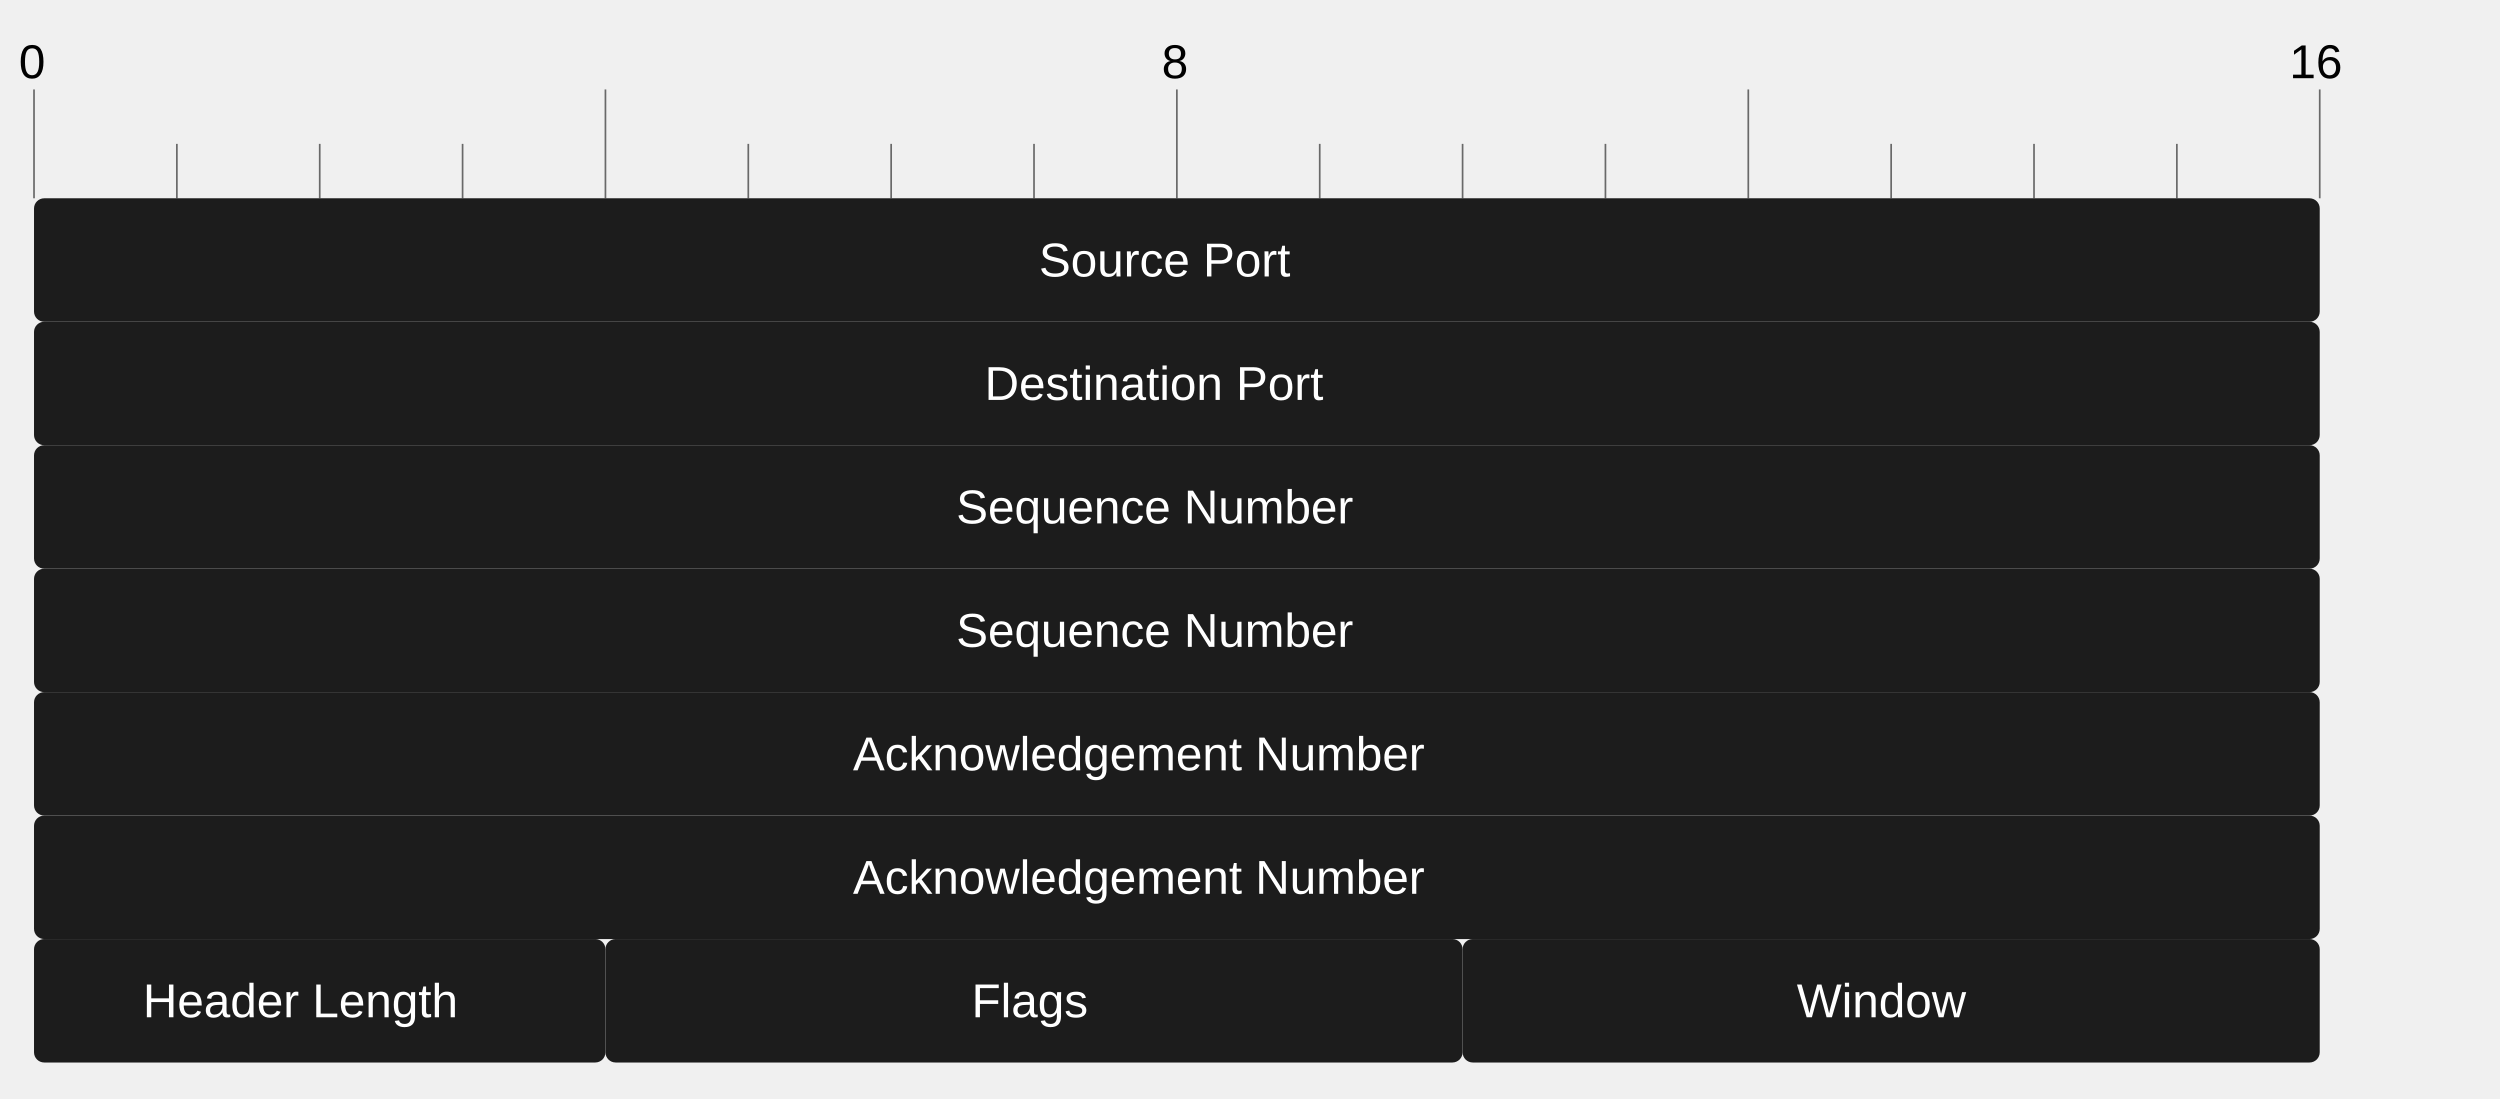
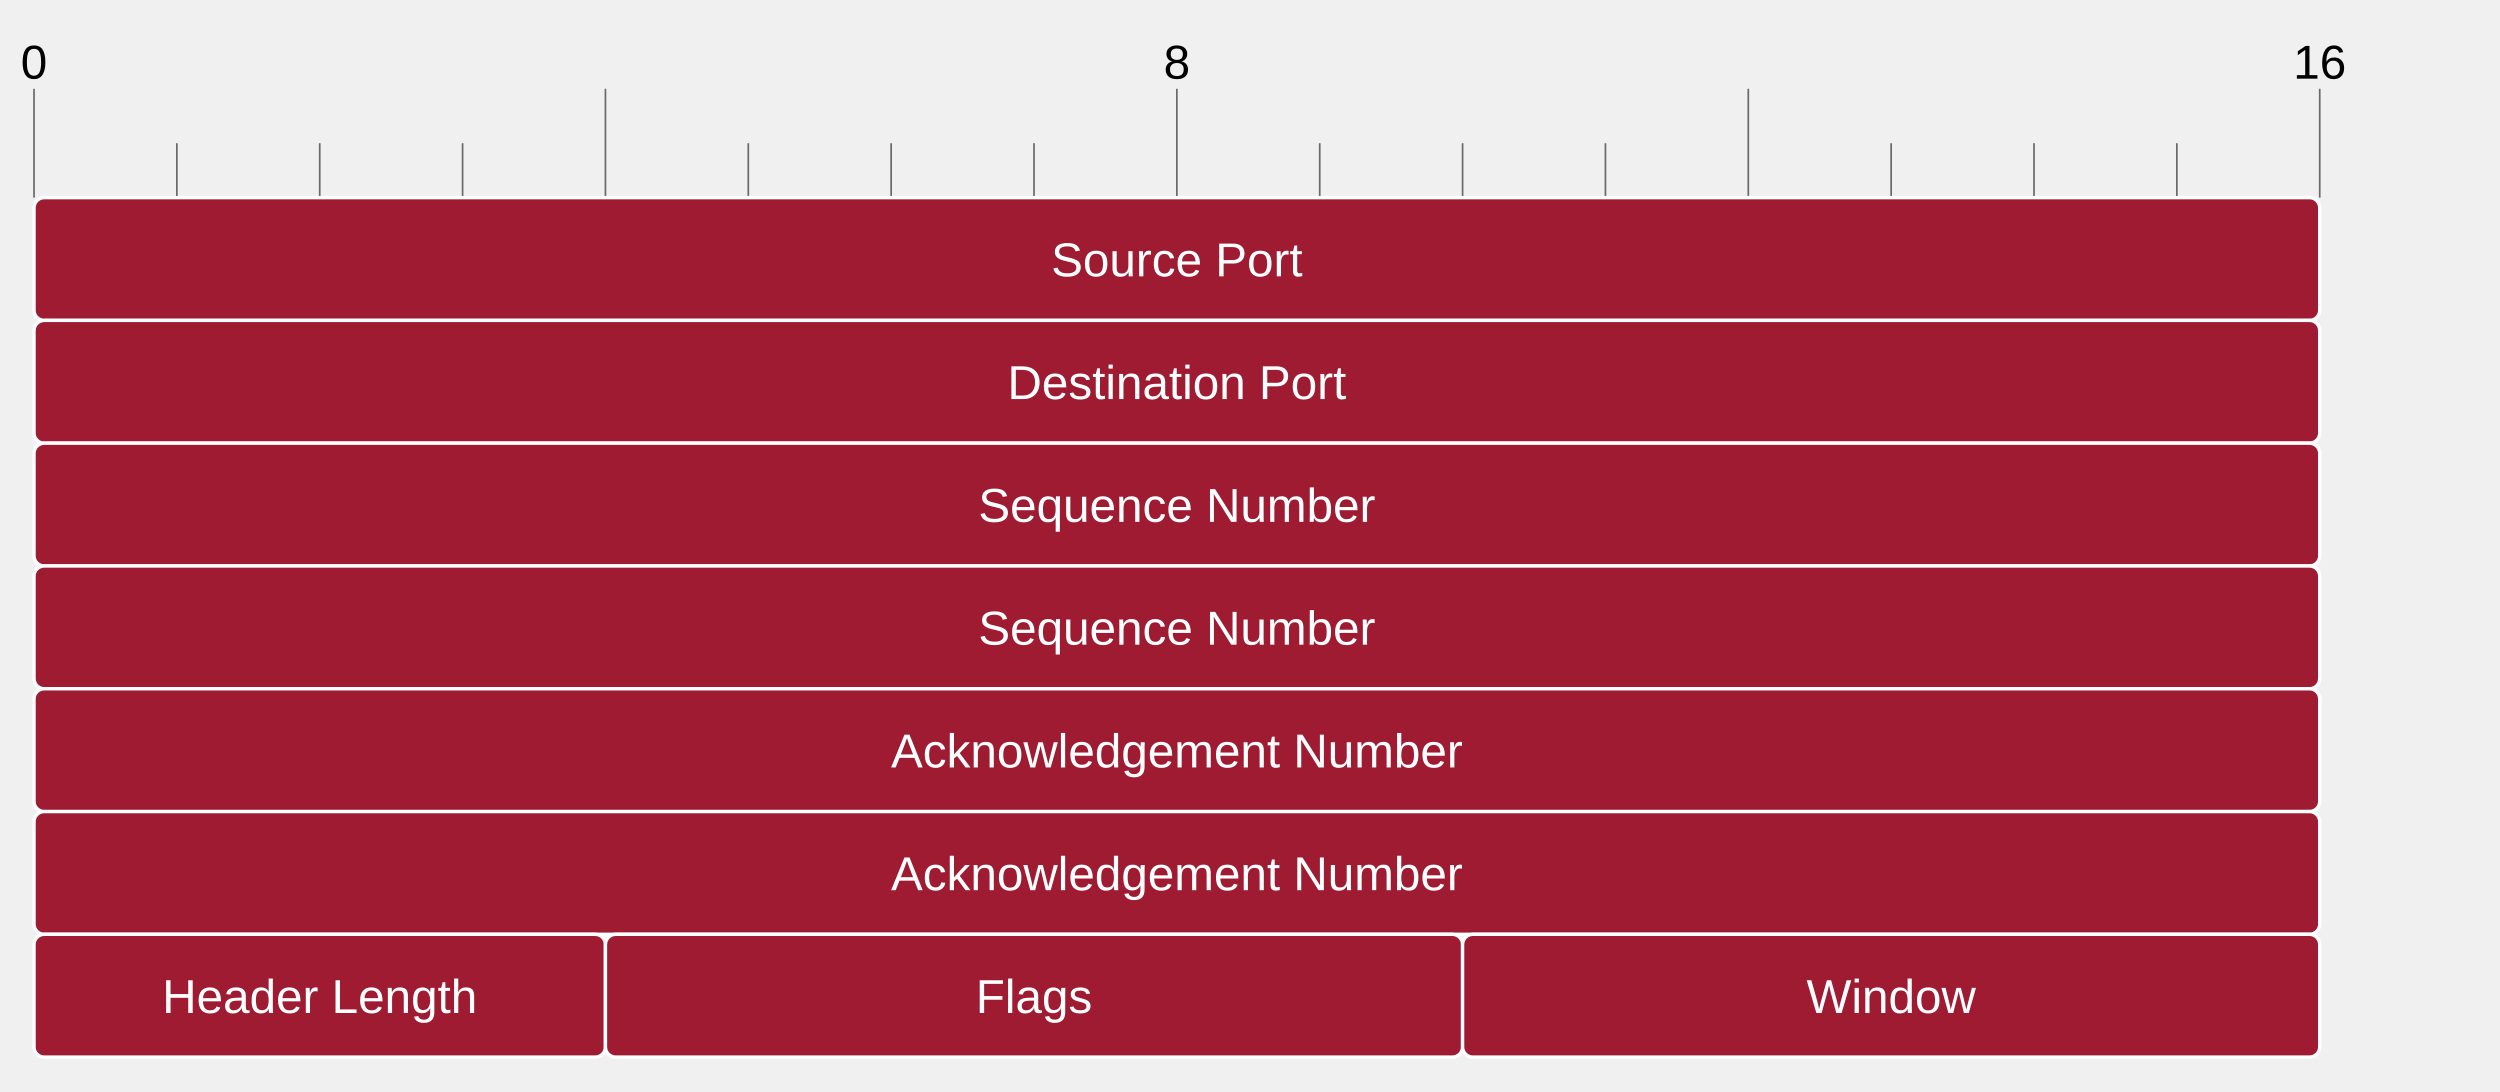
- <svg xmlns="http://www.w3.org/2000/svg" contentStyleType="text/css" data-diagram-type="PACKET" height="323px" preserveAspectRatio="none" style="width:735px;height:323px;background:#FFFFFF;" version="1.1" viewBox="0 0 735 323" width="735px" zoomAndPan="magnify" data-colorset="colorset1">
+ <svg xmlns="http://www.w3.org/2000/svg" contentStyleType="text/css" data-diagram-type="PACKET" height="321px" preserveAspectRatio="none" style="width:735px;height:321px;background:#FFFFFF;" version="1.1" viewBox="0 0 735 321" width="735px" zoomAndPan="magnify" data-native-style="scoped-solid-v2" data-source-style="bundled" data-colorset="colorset1">
  <defs />
  <g>
-     <text fill="#000000" font-family="Arial" font-size="14" lengthAdjust="spacing" textLength="8.907" x="5.546" y="22.995">0</text>
-     <path d="M10,26.297 L10,58.297" fill="none" style="stroke:#696969;stroke-width:0.5;" />
-     <path d="M52,42.297 L52,58.297" fill="none" style="stroke:#696969;stroke-width:0.5;" />
-     <path d="M94,42.297 L94,58.297" fill="none" style="stroke:#696969;stroke-width:0.5;" />
-     <path d="M136,42.297 L136,58.297" fill="none" style="stroke:#696969;stroke-width:0.5;" />
-     <path d="M178,26.297 L178,58.297" fill="none" style="stroke:#696969;stroke-width:0.5;" />
-     <path d="M220,42.297 L220,58.297" fill="none" style="stroke:#696969;stroke-width:0.5;" />
-     <path d="M262,42.297 L262,58.297" fill="none" style="stroke:#696969;stroke-width:0.5;" />
-     <path d="M304,42.297 L304,58.297" fill="none" style="stroke:#696969;stroke-width:0.5;" />
-     <text fill="#000000" font-family="Arial" font-size="14" lengthAdjust="spacing" textLength="8.907" x="341.546" y="22.995">8</text>
-     <path d="M346,26.297 L346,58.297" fill="none" style="stroke:#696969;stroke-width:0.5;" />
-     <path d="M388,42.297 L388,58.297" fill="none" style="stroke:#696969;stroke-width:0.5;" />
-     <path d="M430,42.297 L430,58.297" fill="none" style="stroke:#696969;stroke-width:0.5;" />
-     <path d="M472,42.297 L472,58.297" fill="none" style="stroke:#696969;stroke-width:0.5;" />
-     <path d="M514,26.297 L514,58.297" fill="none" style="stroke:#696969;stroke-width:0.5;" />
-     <path d="M556,42.297 L556,58.297" fill="none" style="stroke:#696969;stroke-width:0.5;" />
-     <path d="M598,42.297 L598,58.297" fill="none" style="stroke:#696969;stroke-width:0.5;" />
-     <path d="M640,42.297 L640,58.297" fill="none" style="stroke:#696969;stroke-width:0.5;" />
-     <text fill="#000000" font-family="Arial" font-size="14" lengthAdjust="spacing" textLength="17.814" x="673.093" y="22.995">16</text>
-     <path d="M682,26.297 L682,58.297" fill="none" style="stroke:#696969;stroke-width:0.5;" />
-     <rect fill="#1C1C1C" height="36.297" rx="3" ry="3" width="672" x="10" y="58.297" />
-     <text fill="#FFFFFF" font-family="Arial" font-size="14" lengthAdjust="spacing" textLength="81.095" x="305.453" y="81.292">Source Port</text>
-     <rect fill="#1C1C1C" height="36.297" rx="3" ry="3" width="672" x="10" y="94.594" />
-     <text fill="#FFFFFF" font-family="Arial" font-size="14" lengthAdjust="spacing" textLength="113.039" x="289.481" y="117.589">Destination Port</text>
-     <rect fill="#1C1C1C" height="36.297" rx="3" ry="3" width="672" x="10" y="130.891" />
-     <text fill="#FFFFFF" font-family="Arial" font-size="14" lengthAdjust="spacing" textLength="129.746" x="281.127" y="153.886">Sequence Number</text>
-     <rect fill="#1C1C1C" height="36.297" rx="3" ry="3" width="672" x="10" y="167.188" />
-     <text fill="#FFFFFF" font-family="Arial" font-size="14" lengthAdjust="spacing" textLength="129.746" x="281.127" y="190.183">Sequence Number</text>
-     <rect fill="#1C1C1C" height="36.297" rx="3" ry="3" width="672" x="10" y="203.484" />
-     <text fill="#FFFFFF" font-family="Arial" font-size="14" lengthAdjust="spacing" textLength="190.463" x="250.769" y="226.48">Acknowledgement Number</text>
-     <rect fill="#1C1C1C" height="36.297" rx="3" ry="3" width="672" x="10" y="239.781" />
-     <text fill="#FFFFFF" font-family="Arial" font-size="14" lengthAdjust="spacing" textLength="190.463" x="250.769" y="262.776">Acknowledgement Number</text>
-     <rect fill="#1C1C1C" height="36.297" rx="3" ry="3" width="168" x="10" y="276.078" />
-     <text fill="#FFFFFF" font-family="Arial" font-size="14" lengthAdjust="spacing" textLength="103.961" x="42.02" y="299.073">Header Length</text>
-     <rect fill="#1C1C1C" height="36.297" rx="3" ry="3" width="252" x="178" y="276.078" />
-     <text fill="#FFFFFF" font-family="Arial" font-size="14" lengthAdjust="spacing" textLength="36.702" x="285.649" y="299.073">Flags</text>
-     <rect fill="#1C1C1C" height="36.297" rx="3" ry="3" width="252" x="430" y="276.078" />
-     <text fill="#FFFFFF" font-family="Arial" font-size="14" lengthAdjust="spacing" textLength="55.508" x="528.246" y="299.073">Window</text>
+     <text fill="#000000" font-family="Arial" font-size="14" lengthAdjust="spacing" textLength="7.786" x="6.107" y="23.132" data-style-role="contrast-label">0</text>
+     <path d="M10,26.099 L10,58.099" fill="none" style="stroke:#696969;stroke-width:0.5;" />
+     <path d="M52,42.099 L52,58.099" fill="none" style="stroke:#696969;stroke-width:0.5;" />
+     <path d="M94,42.099 L94,58.099" fill="none" style="stroke:#696969;stroke-width:0.5;" />
+     <path d="M136,42.099 L136,58.099" fill="none" style="stroke:#696969;stroke-width:0.5;" />
+     <path d="M178,26.099 L178,58.099" fill="none" style="stroke:#696969;stroke-width:0.5;" />
+     <path d="M220,42.099 L220,58.099" fill="none" style="stroke:#696969;stroke-width:0.5;" />
+     <path d="M262,42.099 L262,58.099" fill="none" style="stroke:#696969;stroke-width:0.5;" />
+     <path d="M304,42.099 L304,58.099" fill="none" style="stroke:#696969;stroke-width:0.5;" />
+     <text fill="#000000" font-family="Arial" font-size="14" lengthAdjust="spacing" textLength="7.786" x="342.107" y="23.132" data-style-role="contrast-label">8</text>
+     <path d="M346,26.099 L346,58.099" fill="none" style="stroke:#696969;stroke-width:0.5;" />
+     <path d="M388,42.099 L388,58.099" fill="none" style="stroke:#696969;stroke-width:0.5;" />
+     <path d="M430,42.099 L430,58.099" fill="none" style="stroke:#696969;stroke-width:0.5;" />
+     <path d="M472,42.099 L472,58.099" fill="none" style="stroke:#696969;stroke-width:0.5;" />
+     <path d="M514,26.099 L514,58.099" fill="none" style="stroke:#696969;stroke-width:0.5;" />
+     <path d="M556,42.099 L556,58.099" fill="none" style="stroke:#696969;stroke-width:0.5;" />
+     <path d="M598,42.099 L598,58.099" fill="none" style="stroke:#696969;stroke-width:0.5;" />
+     <path d="M640,42.099 L640,58.099" fill="none" style="stroke:#696969;stroke-width:0.5;" />
+     <text fill="#000000" font-family="Arial" font-size="14" lengthAdjust="spacing" textLength="15.572" x="674.214" y="23.132" data-style-role="contrast-label">16</text>
+     <path d="M682,26.099 L682,58.099" fill="none" style="stroke:#696969;stroke-width:0.5;" />
+     <rect fill="#9E1B32" height="36.099" rx="3" ry="3" style="stroke:#FFFFFF;stroke-width:1;" width="672" x="10" y="58.099" />
+     <text fill="#ffffff" font-family="Arial" font-size="14" lengthAdjust="spacing" textLength="73.924" x="309.038" y="81.231" data-style-role="contrast-label">Source Port</text>
+     <rect fill="#9E1B32" height="36.099" rx="3" ry="3" style="stroke:#FFFFFF;stroke-width:1;" width="672" x="10" y="94.197" />
+     <text fill="#ffffff" font-family="Arial" font-size="14" lengthAdjust="spacing" textLength="99.606" x="296.197" y="117.329" data-style-role="contrast-label">Destination Port</text>
+     <rect fill="#9E1B32" height="36.099" rx="3" ry="3" style="stroke:#FFFFFF;stroke-width:1;" width="672" x="10" y="130.296" />
+     <text fill="#ffffff" font-family="Arial" font-size="14" lengthAdjust="spacing" textLength="116.737" x="287.631" y="153.428" data-style-role="contrast-label">Sequence Number</text>
+     <rect fill="#9E1B32" height="36.099" rx="3" ry="3" style="stroke:#FFFFFF;stroke-width:1;" width="672" x="10" y="166.394" />
+     <text fill="#ffffff" font-family="Arial" font-size="14" lengthAdjust="spacing" textLength="116.737" x="287.631" y="189.526" data-style-role="contrast-label">Sequence Number</text>
+     <rect fill="#9E1B32" height="36.099" rx="3" ry="3" style="stroke:#FFFFFF;stroke-width:1;" width="672" x="10" y="202.493" />
+     <text fill="#ffffff" font-family="Arial" font-size="14" lengthAdjust="spacing" textLength="168.082" x="261.959" y="225.625" data-style-role="contrast-label">Acknowledgement Number</text>
+     <rect fill="#9E1B32" height="36.099" rx="3" ry="3" style="stroke:#FFFFFF;stroke-width:1;" width="672" x="10" y="238.592" />
+     <text fill="#ffffff" font-family="Arial" font-size="14" lengthAdjust="spacing" textLength="168.082" x="261.959" y="261.724" data-style-role="contrast-label">Acknowledgement Number</text>
+     <rect fill="#9E1B32" height="36.099" rx="3" ry="3" style="stroke:#FFFFFF;stroke-width:1;" width="168" x="10" y="274.69" />
+     <text fill="#ffffff" font-family="Arial" font-size="14" lengthAdjust="spacing" textLength="92.627" x="47.687" y="297.822" data-style-role="contrast-label">Header Length</text>
+     <rect fill="#9E1B32" height="36.099" rx="3" ry="3" style="stroke:#FFFFFF;stroke-width:1;" width="252" x="178" y="274.69" />
+     <text fill="#ffffff" font-family="Arial" font-size="14" lengthAdjust="spacing" textLength="34.234" x="286.883" y="297.822" data-style-role="contrast-label">Flags</text>
+     <rect fill="#9E1B32" height="36.099" rx="3" ry="3" style="stroke:#FFFFFF;stroke-width:1;" width="252" x="430" y="274.69" />
+     <text fill="#ffffff" font-family="Arial" font-size="14" lengthAdjust="spacing" textLength="49.793" x="531.104" y="297.822" data-style-role="contrast-label">Window</text>
  </g>
</svg>
